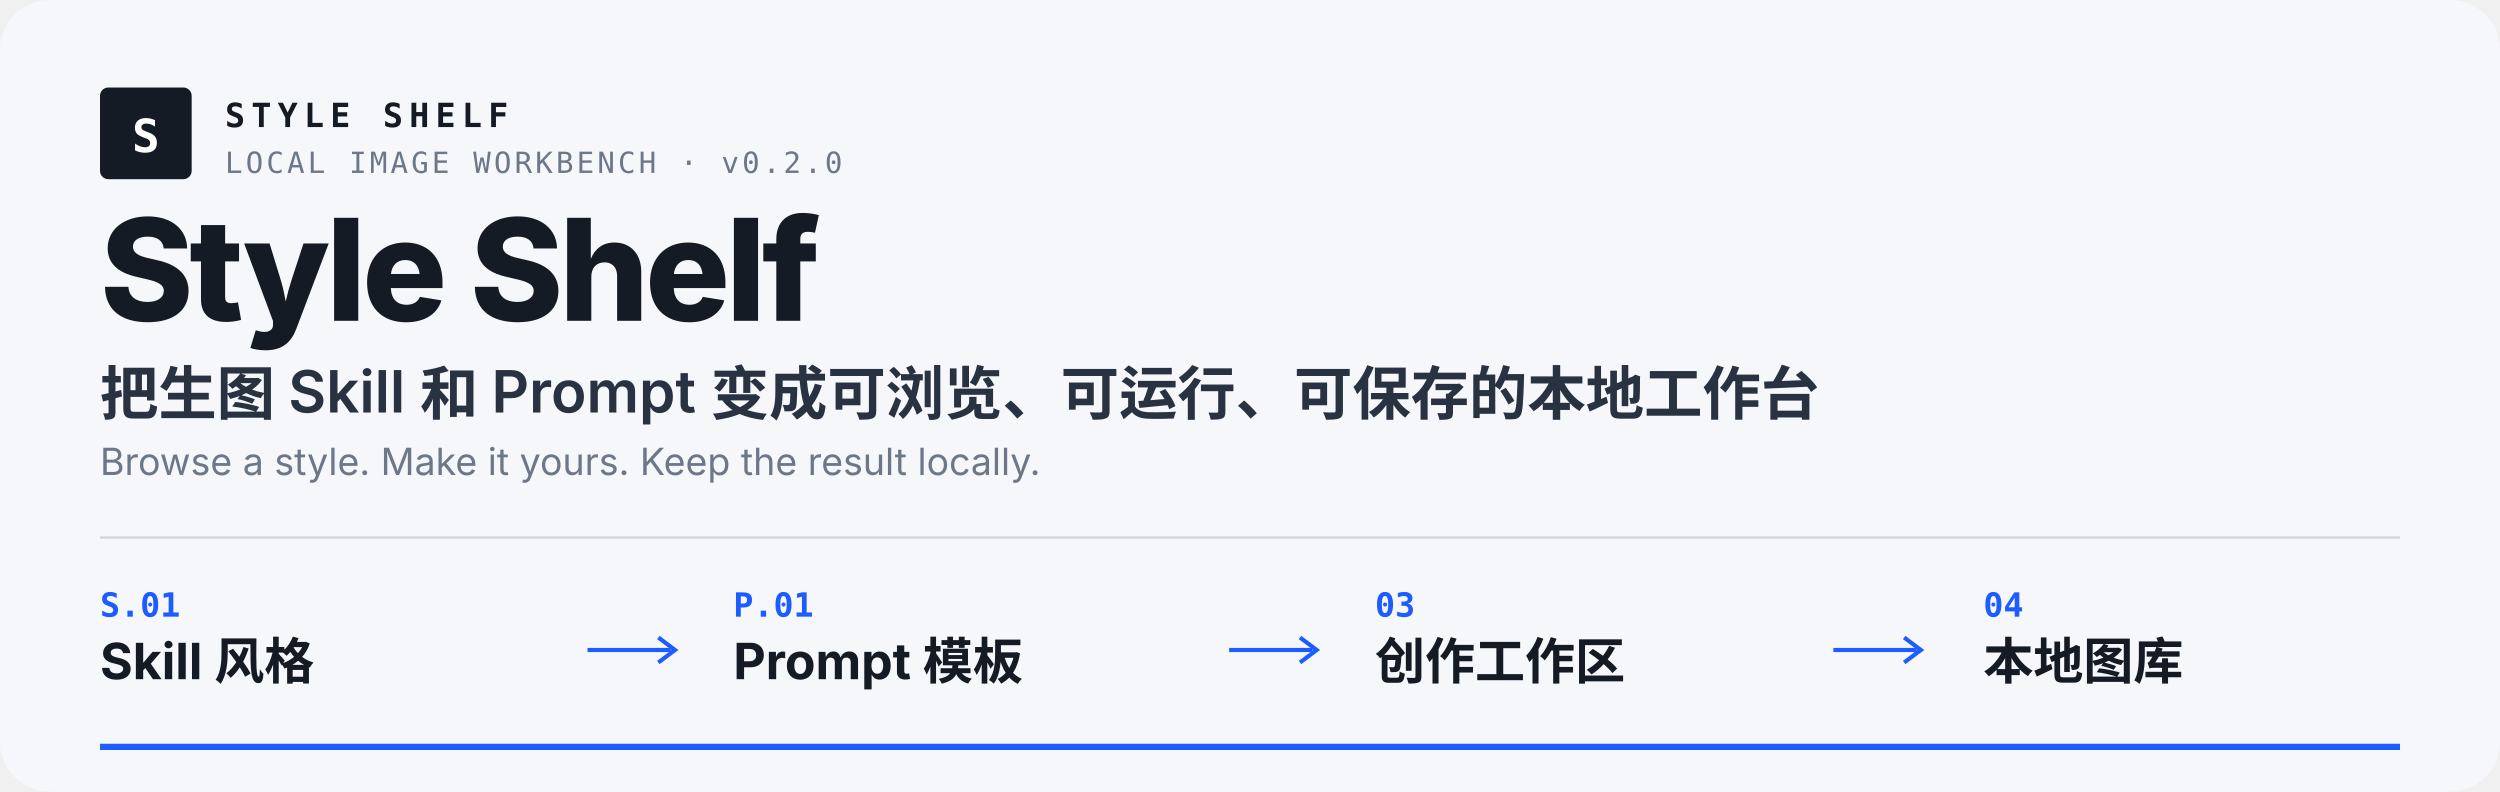
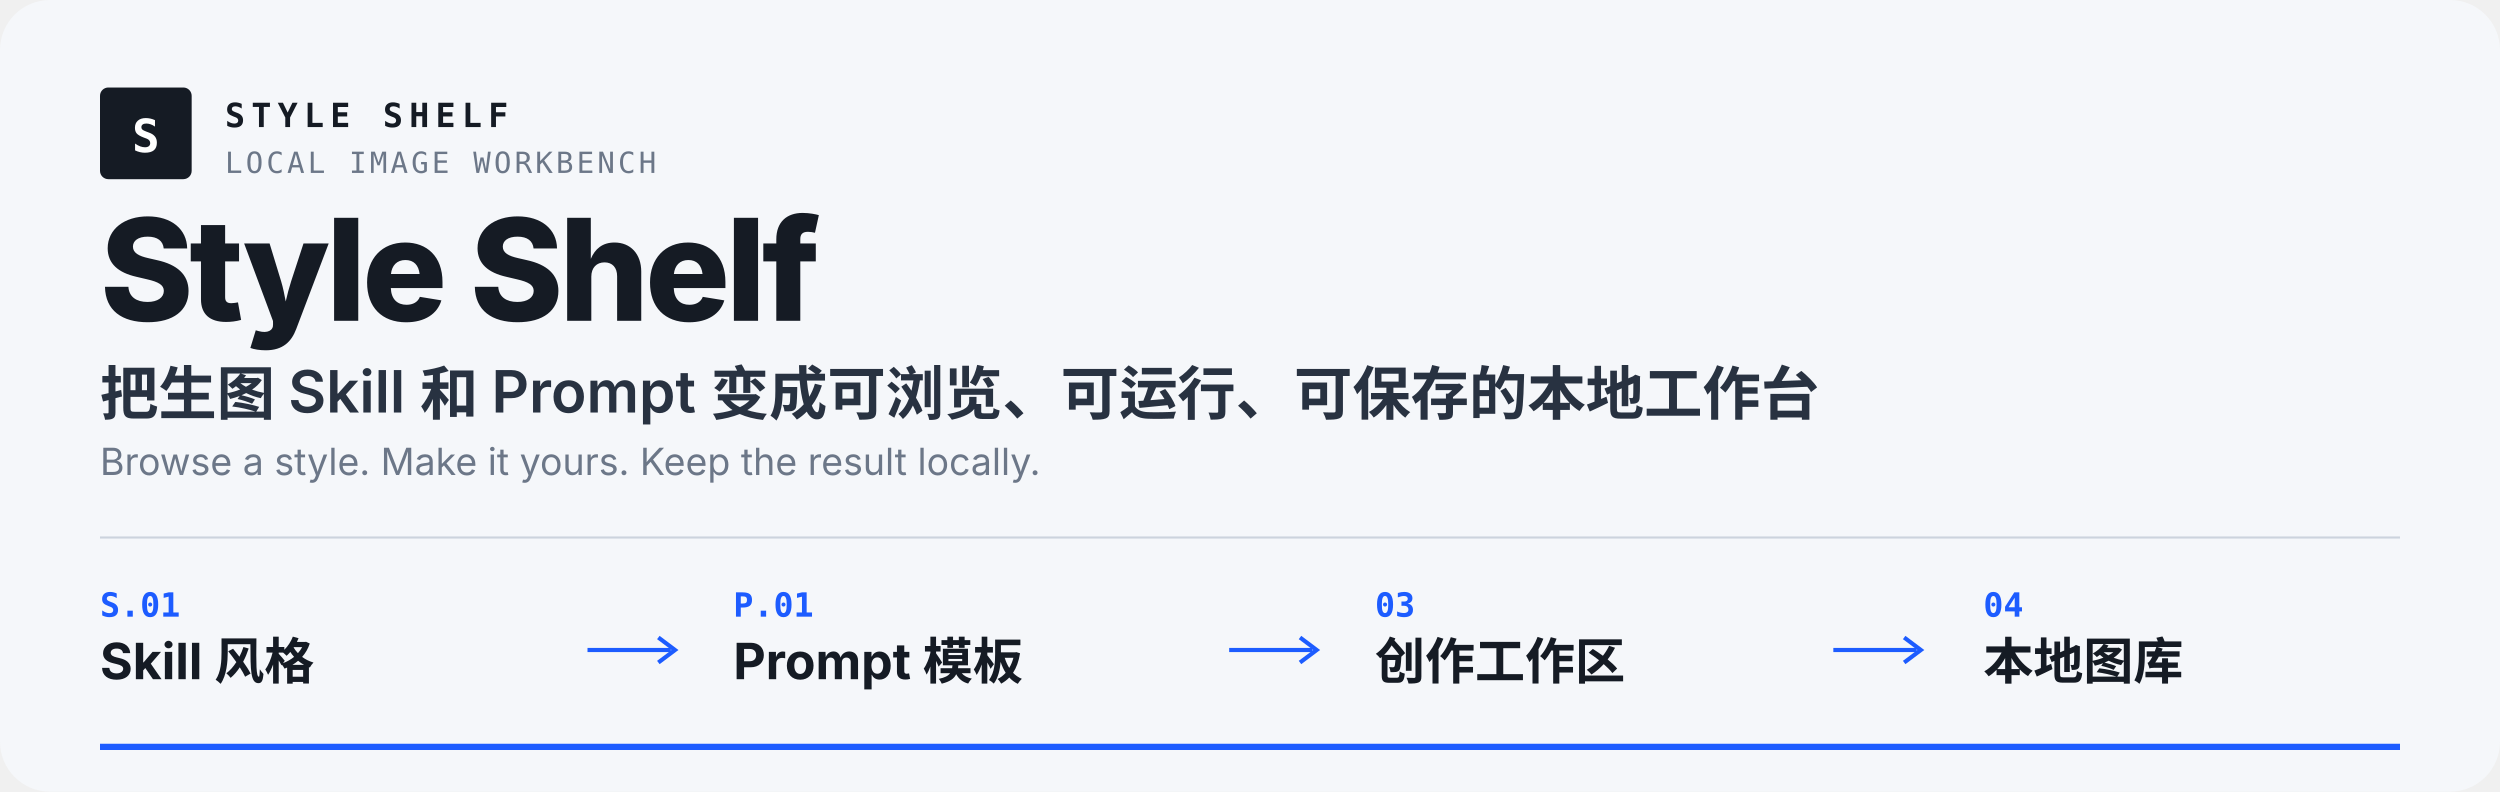
<svg xmlns="http://www.w3.org/2000/svg" width="1200" height="380" viewBox="0 0 1200 380" role="img" aria-labelledby="title desc">
  <rect width="1200" height="380" rx="24" fill="#f5f7fa" />
  <rect x="48" y="42" width="44" height="44" rx="4" fill="#151b24" />
  <text x="70" y="73" text-anchor="middle" font-family="ui-monospace, SFMono-Regular, Menlo, monospace" font-size="22" font-weight="700" fill="#ffffff">S</text>
  <text x="108" y="61" font-family="ui-monospace, SFMono-Regular, Menlo, monospace" font-size="16" font-weight="700" letter-spacing="3" fill="#151b24">STYLE SHELF</text>
-   <text x="108" y="83" font-family="ui-monospace, SFMono-Regular, Menlo, monospace" font-size="14" letter-spacing="1.5" fill="#6c7788">LOCAL IMAGE WORKBENCH · v0.2.0</text>
+   <text x="108" y="83" font-family="ui-monospace, SFMono-Regular, Menlo, monospace" font-size="14" letter-spacing="1.5" fill="#6c7788">LOCAL IMAGE WORKBENCH</text>
  <text x="48" y="154" font-family="-apple-system, BlinkMacSystemFont, Segoe UI, PingFang SC, sans-serif" font-size="68" font-weight="760" letter-spacing="-2" fill="#151b24">Style Shelf</text>
  <text x="48" y="199" font-family="-apple-system, BlinkMacSystemFont, Segoe UI, PingFang SC, sans-serif" font-size="28" font-weight="560" fill="#283241">把生图 Skill 和 Prompt 变成可浏览、可运行、可保存的本地工作台</text>
  <text x="48" y="228" font-family="-apple-system, BlinkMacSystemFont, Segoe UI, sans-serif" font-size="18" fill="#6c7788">Browse a style. Make it yours. Keep the result locally.</text>
  <line x1="48" y1="258" x2="1152" y2="258" stroke="#ccd3dd" />
  <g id="workflow" font-family="-apple-system, BlinkMacSystemFont, Segoe UI, PingFang SC, sans-serif">
    <g transform="translate(48 280)">
      <text x="0" y="16" font-family="ui-monospace, SFMono-Regular, Menlo, monospace" font-size="16" font-weight="700" fill="#1d5cff">S.01</text>
      <text x="0" y="46" font-size="24" font-weight="700" fill="#151b24">Skill 风格</text>
    </g>
    <path d="M282 312h40" stroke="#1d5cff" stroke-width="2" />
    <path d="m316 306 8 6-8 6" fill="none" stroke="#1d5cff" stroke-width="2" />
    <g transform="translate(352 280)">
      <text x="0" y="16" font-family="ui-monospace, SFMono-Regular, Menlo, monospace" font-size="16" font-weight="700" fill="#1d5cff">P.01</text>
      <text x="0" y="46" font-size="24" font-weight="700" fill="#151b24">Prompt 模板</text>
    </g>
    <path d="M590 312h40" stroke="#1d5cff" stroke-width="2" />
    <path d="m624 306 8 6-8 6" fill="none" stroke="#1d5cff" stroke-width="2" />
    <g transform="translate(660 280)">
      <text x="0" y="16" font-family="ui-monospace, SFMono-Regular, Menlo, monospace" font-size="16" font-weight="700" fill="#1d5cff">03</text>
      <text x="0" y="46" font-size="24" font-weight="700" fill="#151b24">创作工作区</text>
    </g>
    <path d="M880 312h40" stroke="#1d5cff" stroke-width="2" />
    <path d="m914 306 8 6-8 6" fill="none" stroke="#1d5cff" stroke-width="2" />
    <g transform="translate(952 280)">
      <text x="0" y="16" font-family="ui-monospace, SFMono-Regular, Menlo, monospace" font-size="16" font-weight="700" fill="#1d5cff">04</text>
      <text x="0" y="46" font-size="24" font-weight="700" fill="#151b24">本地图库</text>
    </g>
  </g>
  <rect x="48" y="357" width="1104" height="3" fill="#1d5cff" />
</svg>
